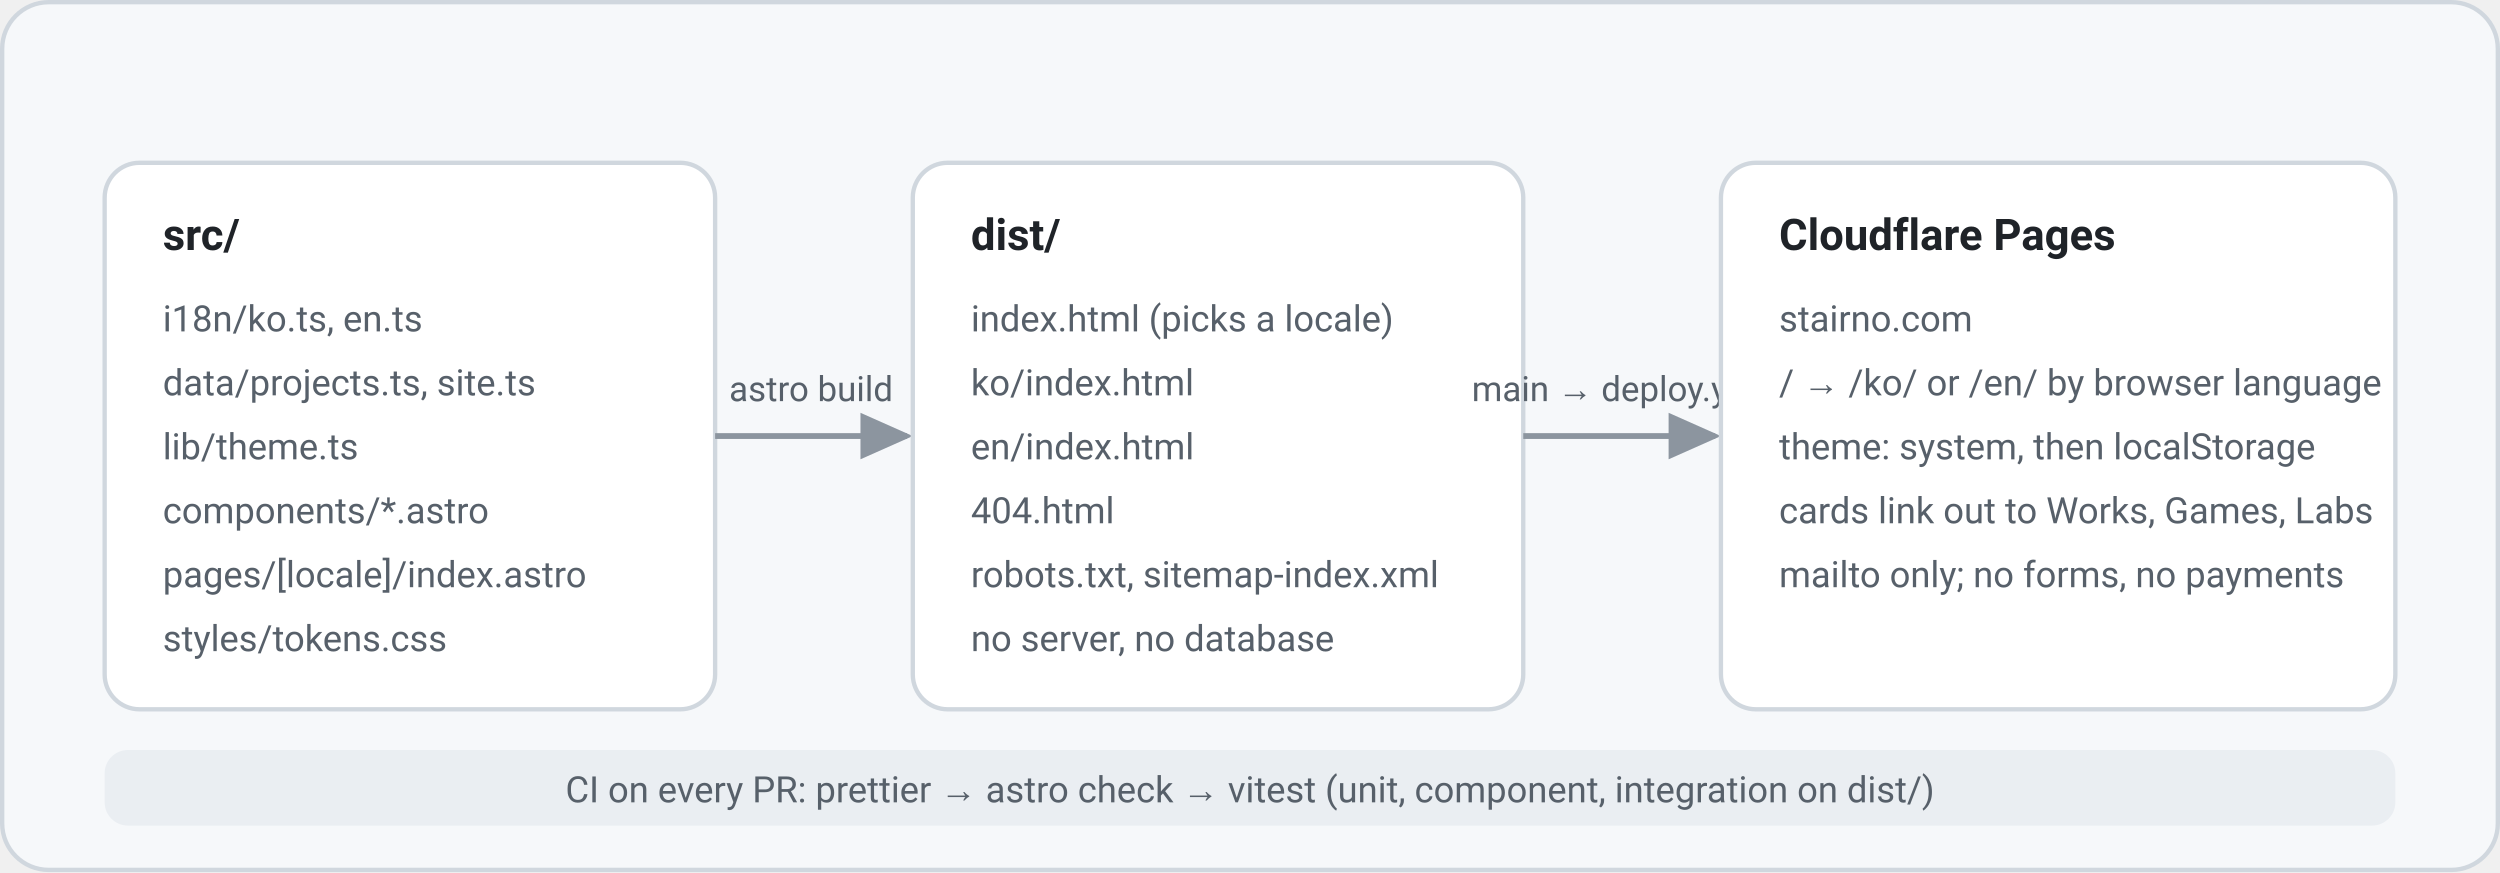
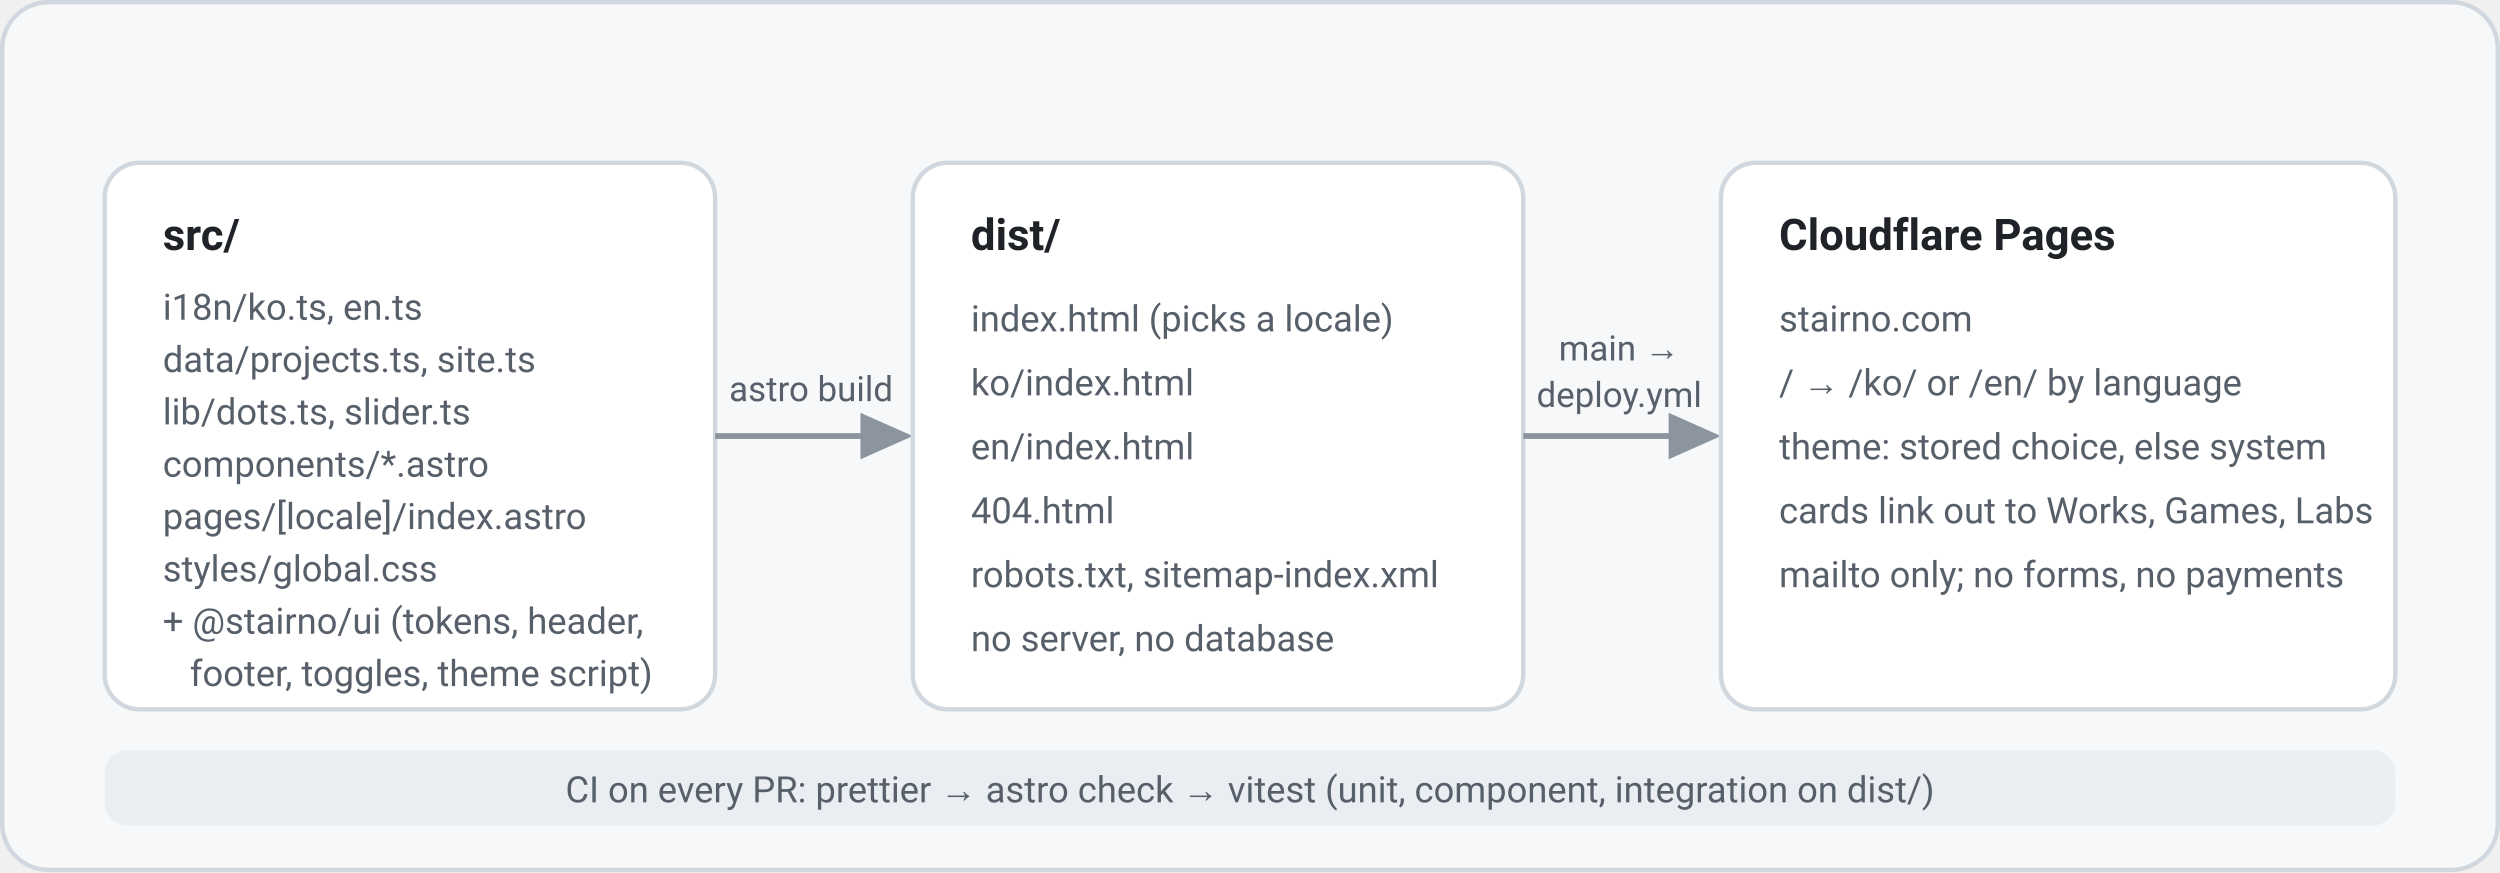
- <svg xmlns="http://www.w3.org/2000/svg" viewBox="0 0 860 300" width="860" height="300" role="img" aria-label="Build flow: source files with locale dictionaries and theme logic go through astro build, which writes static HTML for /ko/ and /en/ plus a 404 page, and the main branch deploys that output to Cloudflare Pages.">
+ <svg xmlns="http://www.w3.org/2000/svg" viewBox="0 0 860 300" width="860" height="300" role="img" aria-label="Build flow: source files with locale dictionaries, hub sections and the shared @stairno/ui package go through astro build, which writes static HTML for /ko/ and /en/ plus a 404 page, and the main branch deploys that output to Cloudflare Pages.">
  <style>
    text { font-family: -apple-system, BlinkMacSystemFont, "Segoe UI", Roboto, "Helvetica Neue", Arial, sans-serif; fill: #1f2328; }
    .title { font-size: 15px; font-weight: 700; }
    .body { font-size: 12.5px; fill: #57606a; }
    .box { fill: #ffffff; stroke: #d0d7de; stroke-width: 1.5; }
    .accent { fill: #4f6bf6; }
    .label { font-size: 12px; fill: #57606a; }
    .arrow { stroke: #8c959f; stroke-width: 2; fill: none; marker-end: url(#head); }
  </style>
  <defs>
    <marker id="head" markerWidth="10" markerHeight="10" refX="8" refY="5" orient="auto">
      <path d="M0,1 L9,5 L0,9 z" fill="#8c959f" />
    </marker>
  </defs>
  <rect x="0.75" y="0.75" width="858.5" height="298.5" rx="16" fill="#f6f8fa" stroke="#d0d7de" stroke-width="1.5" />
  <rect class="box" x="36" y="56" width="210" height="188" rx="12" />
  <text class="title" x="56" y="86">src/</text>
-   <text class="body" x="56" y="114">i18n/ko.ts, en.ts</text>
-   <text class="body" x="56" y="136">data/projects.ts, site.ts</text>
-   <text class="body" x="56" y="158">lib/theme.ts</text>
-   <text class="body" x="56" y="180">components/*.astro</text>
-   <text class="body" x="56" y="202">pages/[locale]/index.astro</text>
-   <text class="body" x="56" y="224">styles/tokens.css</text>
+   <text class="body" x="56" y="110" xml:space="preserve">i18n/ko.ts, en.ts</text>
+   <text class="body" x="56" y="128" xml:space="preserve">data/projects.ts, site.ts</text>
+   <text class="body" x="56" y="146" xml:space="preserve">lib/dots.ts, slider.ts</text>
+   <text class="body" x="56" y="164" xml:space="preserve">components/*.astro</text>
+   <text class="body" x="56" y="182" xml:space="preserve">pages/[locale]/index.astro</text>
+   <text class="body" x="56" y="200" xml:space="preserve">styles/global.css</text>
+   <text class="body" x="56" y="218" xml:space="preserve">+ @stairno/ui (tokens, header,</text>
+   <text class="body" x="56" y="236" xml:space="preserve">   footer, toggles, theme script)</text>
  <path class="arrow" d="M246 150 L312 150" />
  <text class="label" x="279" y="138" text-anchor="middle">astro build</text>
  <rect class="box" x="314" y="56" width="210" height="188" rx="12" />
  <text class="title" x="334" y="86">dist/</text>
  <text class="body" x="334" y="114">index.html  (picks a locale)</text>
  <text class="body" x="334" y="136">ko/index.html</text>
  <text class="body" x="334" y="158">en/index.html</text>
  <text class="body" x="334" y="180">404.html</text>
  <text class="body" x="334" y="202">robots.txt, sitemap-index.xml</text>
  <text class="body" x="334" y="224">no server, no database</text>
  <path class="arrow" d="M524 150 L590 150" />
-   <text class="label" x="557" y="138" text-anchor="middle">main → deploy.yml</text>
+   <text class="label" x="557" y="124" text-anchor="middle">main →</text>
+   <text class="label" x="557" y="140" text-anchor="middle">deploy.yml</text>
  <rect class="box" x="592" y="56" width="232" height="188" rx="12" />
  <text class="title" x="612" y="86">Cloudflare Pages</text>
  <text class="body" x="612" y="114">stairno.com</text>
-   <text class="body" x="612" y="136">/ → /ko/ or /en/ by browser language</text>
-   <text class="body" x="612" y="158">theme: system, then localStorage</text>
+   <text class="body" x="612" y="136">/ → /ko/ or /en/ by language</text>
+   <text class="body" x="612" y="158">theme: stored choice, else system</text>
  <text class="body" x="612" y="180">cards link out to Works, Games, Labs</text>
  <text class="body" x="612" y="202">mailto only; no forms, no payments</text>
  <rect x="36" y="258" width="788" height="26" rx="8" fill="#eaeef2" />
  <text class="body" x="430" y="276" text-anchor="middle">CI on every PR: prettier → astro check → vitest (unit, component, integration on dist/)</text>
</svg>
